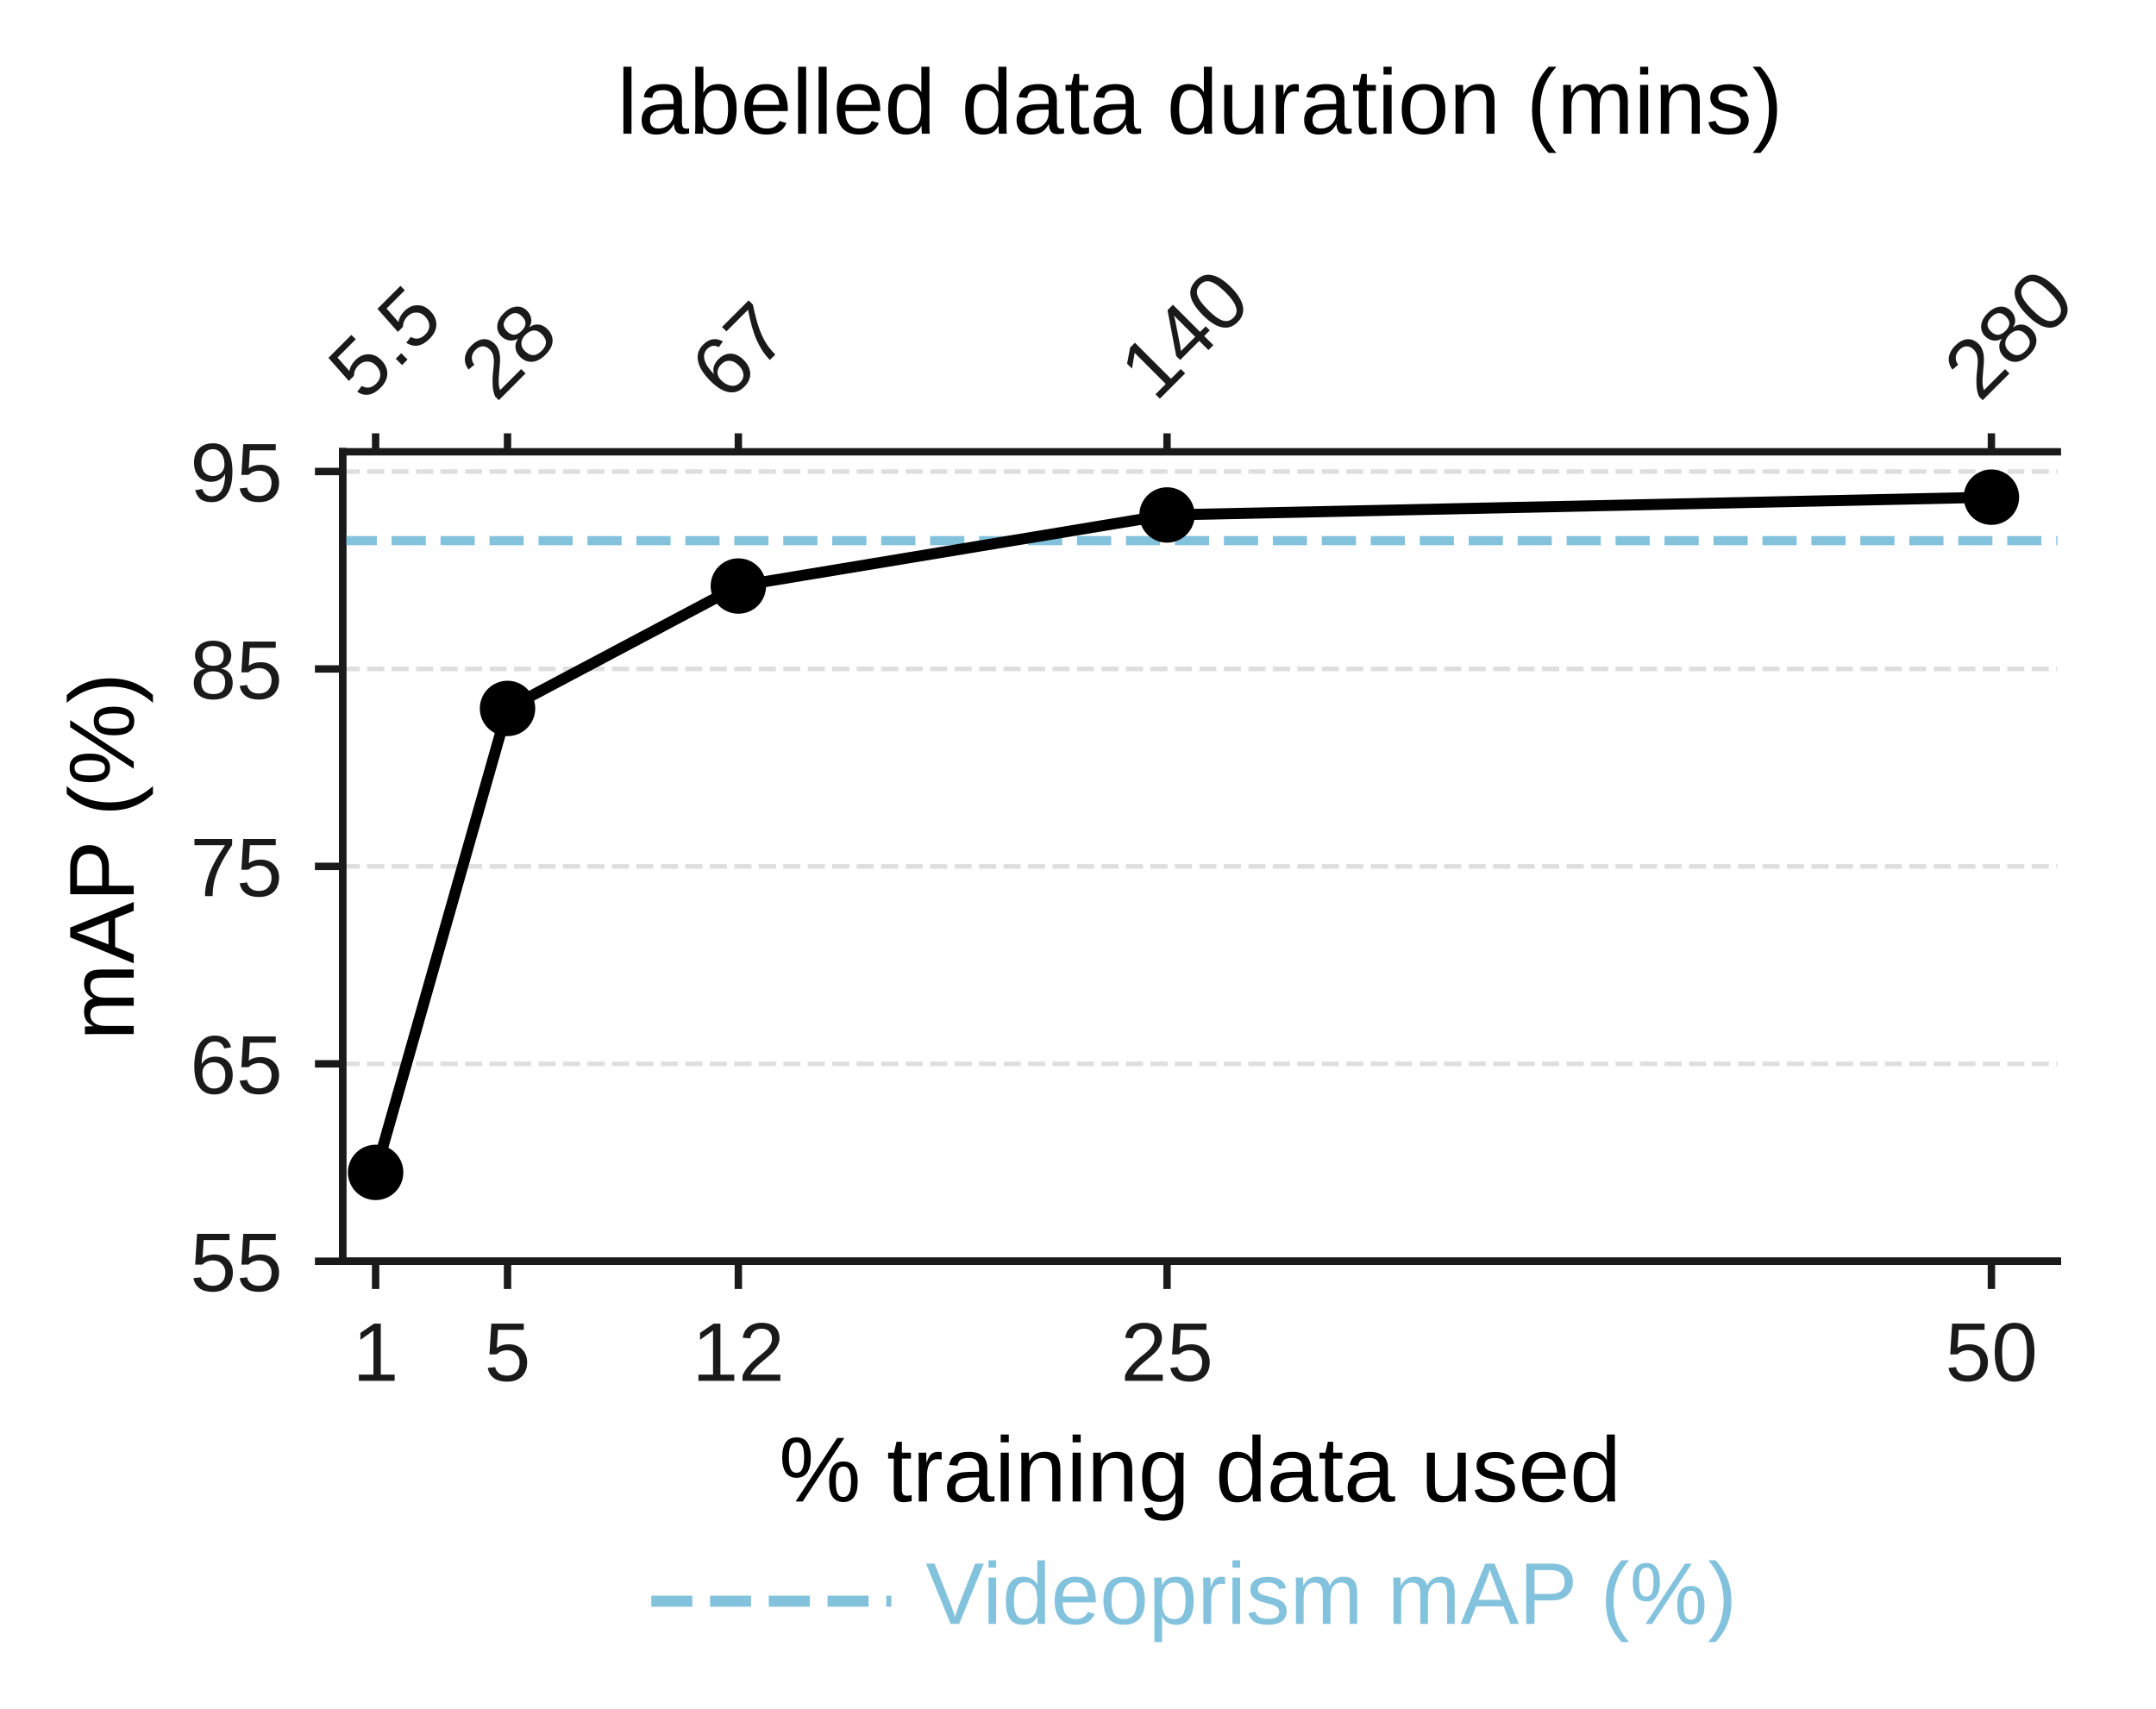
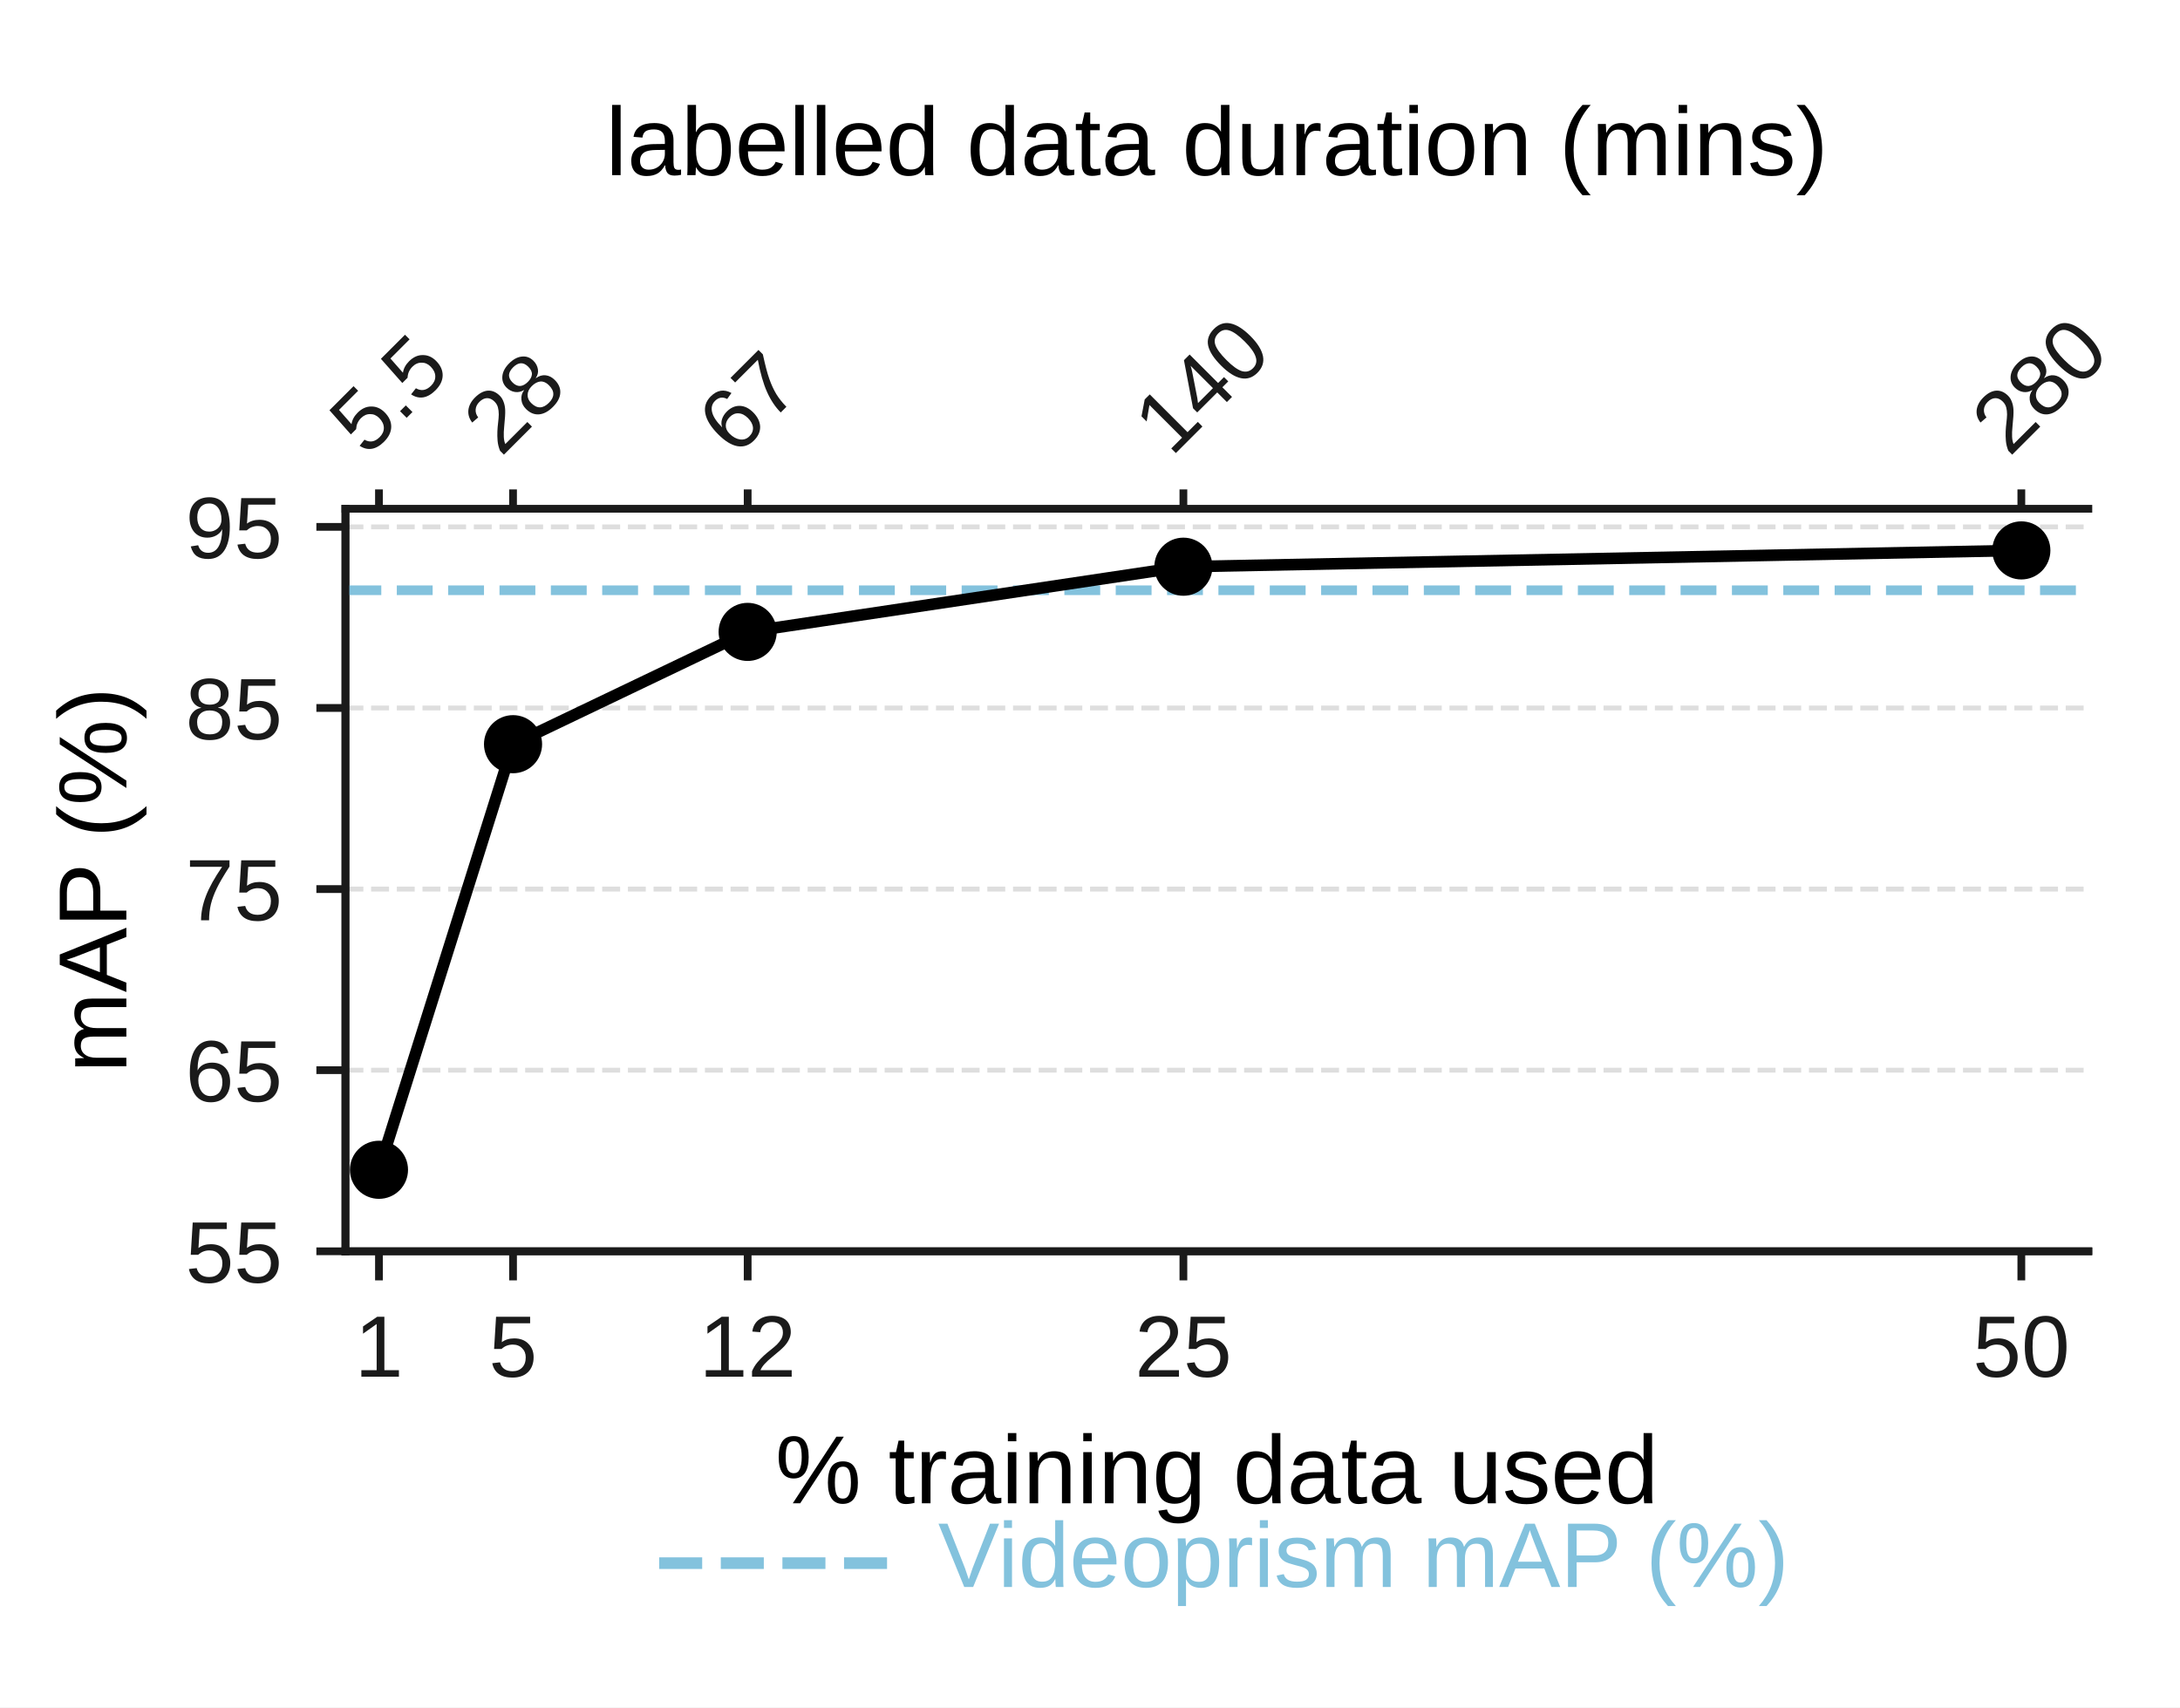
- <svg xmlns="http://www.w3.org/2000/svg" xmlns:xlink="http://www.w3.org/1999/xlink" width="233.4pt" height="185.026pt" viewBox="0 0 233.4 185.026" version="1.1">
+ <svg xmlns="http://www.w3.org/2000/svg" xmlns:xlink="http://www.w3.org/1999/xlink" width="225pt" height="176.25pt" viewBox="0 0 225 176.25" version="1.1">
  <defs>
    <style type="text/css">*{stroke-linejoin: round; stroke-linecap: butt}</style>
  </defs>
  <g id="figure_1">
    <g id="patch_1">
-       <path d="M 0 185.026  L 233.4 185.026  L 233.4 0  L 0 0  z " style="fill: #ffffff" />
+       <path d="M 0 176.25  L 225 176.25  L 225 0  L 0 0  z " style="fill: #ffffff" />
    </g>
    <g id="axes_1">
      <g id="patch_2">
-         <path d="M 37.094 136.559  L 222.723 136.559  L 222.723 48.917  L 37.094 48.917  z " style="fill: #ffffff" />
+         <path d="M 35.654 129.165  L 215.542 129.165  L 215.542 52.517  L 35.654 52.517  z " style="fill: #ffffff" />
      </g>
      <g id="matplotlib.axis_1">
        <g id="xtick_1">
          <g id="line2d_1">
            <defs>
-               <path id="mb461625310" d="M 0 0  L 0 3  " style="stroke: #1a1a1a; stroke-width: 0.8" />
+               <path id="m0bbb5d2ac6" d="M 0 0  L 0 3  " style="stroke: #1a1a1a; stroke-width: 0.8" />
            </defs>
            <g>
-               <use xlink:href="#mb461625310" x="40.664" y="136.559" style="fill: #1a1a1a; stroke: #1a1a1a; stroke-width: 0.8" />
+               <use xlink:href="#m0bbb5d2ac6" x="39.113" y="129.165" style="fill: #1a1a1a; stroke: #1a1a1a; stroke-width: 0.8" />
            </g>
          </g>
          <g id="text_1">
-             <text style="font-size: 9px; font-family: 'Arial'; text-anchor: middle; fill: #1a1a1a" x="40.664" y="149.501" transform="rotate(-0 40.66385 149.5007)">1</text>
+             <text style="font-size: 9px; font-family: 'Arial'; text-anchor: middle; fill: #1a1a1a" x="39.113" y="142.107" transform="rotate(-0 39.11346 142.1072)">1</text>
          </g>
        </g>
        <g id="xtick_2">
          <g id="line2d_2">
            <g>
-               <use xlink:href="#mb461625310" x="54.943" y="136.559" style="fill: #1a1a1a; stroke: #1a1a1a; stroke-width: 0.8" />
+               <use xlink:href="#m0bbb5d2ac6" x="52.951" y="129.165" style="fill: #1a1a1a; stroke: #1a1a1a; stroke-width: 0.8" />
            </g>
          </g>
          <g id="text_2">
-             <text style="font-size: 9px; font-family: 'Arial'; text-anchor: middle; fill: #1a1a1a" x="54.943" y="149.501" transform="rotate(-0 54.94298 149.5007)">5</text>
+             <text style="font-size: 9px; font-family: 'Arial'; text-anchor: middle; fill: #1a1a1a" x="52.951" y="142.107" transform="rotate(-0 52.95103 142.1072)">5</text>
          </g>
        </g>
        <g id="xtick_3">
          <g id="line2d_3">
            <g>
-               <use xlink:href="#mb461625310" x="79.931" y="136.559" style="fill: #1a1a1a; stroke: #1a1a1a; stroke-width: 0.8" />
+               <use xlink:href="#m0bbb5d2ac6" x="77.167" y="129.165" style="fill: #1a1a1a; stroke: #1a1a1a; stroke-width: 0.8" />
            </g>
          </g>
          <g id="text_3">
-             <text style="font-size: 9px; font-family: 'Arial'; text-anchor: middle; fill: #1a1a1a" x="79.931" y="149.501" transform="rotate(-0 79.93146 149.5007)">12</text>
+             <text style="font-size: 9px; font-family: 'Arial'; text-anchor: middle; fill: #1a1a1a" x="77.167" y="142.107" transform="rotate(-0 77.16677 142.1072)">12</text>
          </g>
        </g>
        <g id="xtick_4">
          <g id="line2d_4">
            <g>
-               <use xlink:href="#mb461625310" x="126.339" y="136.559" style="fill: #1a1a1a; stroke: #1a1a1a; stroke-width: 0.8" />
+               <use xlink:href="#m0bbb5d2ac6" x="122.139" y="129.165" style="fill: #1a1a1a; stroke: #1a1a1a; stroke-width: 0.8" />
            </g>
          </g>
          <g id="text_4">
-             <text style="font-size: 9px; font-family: 'Arial'; text-anchor: middle; fill: #1a1a1a" x="126.339" y="149.501" transform="rotate(-0 126.3386 149.5007)">25</text>
+             <text style="font-size: 9px; font-family: 'Arial'; text-anchor: middle; fill: #1a1a1a" x="122.139" y="142.107" transform="rotate(-0 122.1389 142.1072)">25</text>
          </g>
        </g>
        <g id="xtick_5">
          <g id="line2d_5">
            <g>
-               <use xlink:href="#mb461625310" x="215.583" y="136.559" style="fill: #1a1a1a; stroke: #1a1a1a; stroke-width: 0.8" />
+               <use xlink:href="#m0bbb5d2ac6" x="208.624" y="129.165" style="fill: #1a1a1a; stroke: #1a1a1a; stroke-width: 0.8" />
            </g>
          </g>
          <g id="text_5">
-             <text style="font-size: 9px; font-family: 'Arial'; text-anchor: middle; fill: #1a1a1a" x="215.583" y="149.501" transform="rotate(-0 215.5832 149.5007)">50</text>
+             <text style="font-size: 9px; font-family: 'Arial'; text-anchor: middle; fill: #1a1a1a" x="208.624" y="142.107" transform="rotate(-0 208.6237 142.1072)">50</text>
          </g>
        </g>
        <g id="text_6">
-           <text style="font-size: 10px; font-family: 'Arial'; text-anchor: middle" x="129.908" y="162.569" transform="rotate(-0 129.9084 162.5692)">% training data used</text>
+           <text style="font-size: 10px; font-family: 'Arial'; text-anchor: middle" x="125.598" y="155.176" transform="rotate(-0 125.5983 155.1756)">% training data used</text>
        </g>
      </g>
      <g id="matplotlib.axis_2">
        <g id="ytick_1">
          <g id="line2d_6">
-             <path d="M 37.094 136.559  L 222.723 136.559  " clip-path="url(#pf4a274ff96)" style="fill: none; stroke-dasharray: 1.85,0.8; stroke-dashoffset: 0; stroke: #d6d6d6; stroke-opacity: 0.8; stroke-width: 0.5" />
+             <path d="M 35.654 129.165  L 215.542 129.165  " clip-path="url(#p7970286ec4)" style="fill: none; stroke-dasharray: 1.85,0.8; stroke-dashoffset: 0; stroke: #d6d6d6; stroke-opacity: 0.8; stroke-width: 0.5" />
          </g>
          <g id="line2d_7">
            <defs>
-               <path id="m44f1a8c73b" d="M 0 0  L -3 0  " style="stroke: #1a1a1a; stroke-width: 0.8" />
+               <path id="me643aa1919" d="M 0 0  L -3 0  " style="stroke: #1a1a1a; stroke-width: 0.8" />
            </defs>
            <g>
-               <use xlink:href="#m44f1a8c73b" x="37.094" y="136.559" style="fill: #1a1a1a; stroke: #1a1a1a; stroke-width: 0.8" />
+               <use xlink:href="#me643aa1919" x="35.654" y="129.165" style="fill: #1a1a1a; stroke: #1a1a1a; stroke-width: 0.8" />
            </g>
          </g>
          <g id="text_7">
-             <text style="font-size: 9px; font-family: 'Arial'; text-anchor: end; fill: #1a1a1a" x="30.594" y="139.78" transform="rotate(-0 30.59406 139.7797)">55</text>
+             <text style="font-size: 9px; font-family: 'Arial'; text-anchor: end; fill: #1a1a1a" x="29.154" y="132.386" transform="rotate(-0 29.15406 132.3862)">55</text>
          </g>
        </g>
        <g id="ytick_2">
          <g id="line2d_8">
-             <path d="M 37.094 115.183  L 222.723 115.183  " clip-path="url(#pf4a274ff96)" style="fill: none; stroke-dasharray: 1.85,0.8; stroke-dashoffset: 0; stroke: #d6d6d6; stroke-opacity: 0.8; stroke-width: 0.5" />
+             <path d="M 35.654 110.47  L 215.542 110.47  " clip-path="url(#p7970286ec4)" style="fill: none; stroke-dasharray: 1.85,0.8; stroke-dashoffset: 0; stroke: #d6d6d6; stroke-opacity: 0.8; stroke-width: 0.5" />
          </g>
          <g id="line2d_9">
            <g>
-               <use xlink:href="#m44f1a8c73b" x="37.094" y="115.183" style="fill: #1a1a1a; stroke: #1a1a1a; stroke-width: 0.8" />
+               <use xlink:href="#me643aa1919" x="35.654" y="110.47" style="fill: #1a1a1a; stroke: #1a1a1a; stroke-width: 0.8" />
            </g>
          </g>
          <g id="text_8">
-             <text style="font-size: 9px; font-family: 'Arial'; text-anchor: end; fill: #1a1a1a" x="30.594" y="118.404" transform="rotate(-0 30.59406 118.4036)">65</text>
+             <text style="font-size: 9px; font-family: 'Arial'; text-anchor: end; fill: #1a1a1a" x="29.154" y="113.691" transform="rotate(-0 29.15406 113.6914)">65</text>
          </g>
        </g>
        <g id="ytick_3">
          <g id="line2d_10">
-             <path d="M 37.094 93.806  L 222.723 93.806  " clip-path="url(#pf4a274ff96)" style="fill: none; stroke-dasharray: 1.85,0.8; stroke-dashoffset: 0; stroke: #d6d6d6; stroke-opacity: 0.8; stroke-width: 0.5" />
+             <path d="M 35.654 91.776  L 215.542 91.776  " clip-path="url(#p7970286ec4)" style="fill: none; stroke-dasharray: 1.85,0.8; stroke-dashoffset: 0; stroke: #d6d6d6; stroke-opacity: 0.8; stroke-width: 0.5" />
          </g>
          <g id="line2d_11">
            <g>
-               <use xlink:href="#m44f1a8c73b" x="37.094" y="93.806" style="fill: #1a1a1a; stroke: #1a1a1a; stroke-width: 0.8" />
+               <use xlink:href="#me643aa1919" x="35.654" y="91.776" style="fill: #1a1a1a; stroke: #1a1a1a; stroke-width: 0.8" />
            </g>
          </g>
          <g id="text_9">
-             <text style="font-size: 9px; font-family: 'Arial'; text-anchor: end; fill: #1a1a1a" x="30.594" y="97.027" transform="rotate(-0 30.59406 97.02747)">75</text>
+             <text style="font-size: 9px; font-family: 'Arial'; text-anchor: end; fill: #1a1a1a" x="29.154" y="94.997" transform="rotate(-0 29.15406 94.99664)">75</text>
          </g>
        </g>
        <g id="ytick_4">
          <g id="line2d_12">
-             <path d="M 37.094 72.43  L 222.723 72.43  " clip-path="url(#pf4a274ff96)" style="fill: none; stroke-dasharray: 1.85,0.8; stroke-dashoffset: 0; stroke: #d6d6d6; stroke-opacity: 0.8; stroke-width: 0.5" />
+             <path d="M 35.654 73.081  L 215.542 73.081  " clip-path="url(#p7970286ec4)" style="fill: none; stroke-dasharray: 1.85,0.8; stroke-dashoffset: 0; stroke: #d6d6d6; stroke-opacity: 0.8; stroke-width: 0.5" />
          </g>
          <g id="line2d_13">
            <g>
-               <use xlink:href="#m44f1a8c73b" x="37.094" y="72.43" style="fill: #1a1a1a; stroke: #1a1a1a; stroke-width: 0.8" />
+               <use xlink:href="#me643aa1919" x="35.654" y="73.081" style="fill: #1a1a1a; stroke: #1a1a1a; stroke-width: 0.8" />
            </g>
          </g>
          <g id="text_10">
-             <text style="font-size: 9px; font-family: 'Arial'; text-anchor: end; fill: #1a1a1a" x="30.594" y="75.651" transform="rotate(-0 30.59406 75.65135)">85</text>
+             <text style="font-size: 9px; font-family: 'Arial'; text-anchor: end; fill: #1a1a1a" x="29.154" y="76.302" transform="rotate(-0 29.15406 76.30187)">85</text>
          </g>
        </g>
        <g id="ytick_5">
          <g id="line2d_14">
-             <path d="M 37.094 51.054  L 222.723 51.054  " clip-path="url(#pf4a274ff96)" style="fill: none; stroke-dasharray: 1.85,0.8; stroke-dashoffset: 0; stroke: #d6d6d6; stroke-opacity: 0.8; stroke-width: 0.5" />
+             <path d="M 35.654 54.386  L 215.542 54.386  " clip-path="url(#p7970286ec4)" style="fill: none; stroke-dasharray: 1.85,0.8; stroke-dashoffset: 0; stroke: #d6d6d6; stroke-opacity: 0.8; stroke-width: 0.5" />
          </g>
          <g id="line2d_15">
            <g>
-               <use xlink:href="#m44f1a8c73b" x="37.094" y="51.054" style="fill: #1a1a1a; stroke: #1a1a1a; stroke-width: 0.8" />
+               <use xlink:href="#me643aa1919" x="35.654" y="54.386" style="fill: #1a1a1a; stroke: #1a1a1a; stroke-width: 0.8" />
            </g>
          </g>
          <g id="text_11">
-             <text style="font-size: 9px; font-family: 'Arial'; text-anchor: end; fill: #1a1a1a" x="30.594" y="54.275" transform="rotate(-0 30.59406 54.27523)">95</text>
+             <text style="font-size: 9px; font-family: 'Arial'; text-anchor: end; fill: #1a1a1a" x="29.154" y="57.607" transform="rotate(-0 29.15406 57.6071)">95</text>
          </g>
        </g>
        <g id="text_12">
-           <text style="font-size: 10px; font-family: 'Arial'; text-anchor: middle" x="14.48" y="92.738" transform="rotate(-90 14.47969 92.73765)">mAP (%)</text>
+           <text style="font-size: 10px; font-family: 'Arial'; text-anchor: middle" x="13.04" y="90.841" transform="rotate(-90 13.03969 90.84089)">mAP (%)</text>
        </g>
      </g>
      <g id="line2d_16">
-         <path d="M 70.507 173.368  L 96.495 173.368  " style="fill: none; stroke-dasharray: 4.44,1.92; stroke-dashoffset: 0; stroke: #83c2dd; stroke-width: 1.2" />
+         <path d="M 68.034 161.358  L 93.218 161.358  " style="fill: none; stroke-dasharray: 4.44,1.92; stroke-dashoffset: 0; stroke: #83c2dd; stroke-width: 1.2" />
      </g>
      <g id="patch_3">
-         <path d="M 37.094 136.559  L 37.094 48.917  " style="fill: none; stroke: #1a1a1a; stroke-width: 0.8; stroke-linejoin: miter; stroke-linecap: square" />
+         <path d="M 35.654 129.165  L 35.654 52.517  " style="fill: none; stroke: #1a1a1a; stroke-width: 0.8; stroke-linejoin: miter; stroke-linecap: square" />
      </g>
      <g id="patch_4">
-         <path d="M 37.094 136.559  L 222.723 136.559  " style="fill: none; stroke: #1a1a1a; stroke-width: 0.8; stroke-linejoin: miter; stroke-linecap: square" />
+         <path d="M 35.654 129.165  L 215.542 129.165  " style="fill: none; stroke: #1a1a1a; stroke-width: 0.8; stroke-linejoin: miter; stroke-linecap: square" />
      </g>
      <g id="text_13">
-         <text style="font-size: 9.5px; font-family: 'Arial'; text-anchor: start; fill: #83c2dd" x="100.208" y="175.826" transform="rotate(-0 100.2078 175.8265)">Videoprism mAP (%)</text>
+         <text style="font-size: 9.5px; font-family: 'Arial'; text-anchor: start; fill: #83c2dd" x="96.816" y="163.816" transform="rotate(-0 96.81612 163.8157)">Videoprism mAP (%)</text>
      </g>
      <g id="line2d_17">
-         <path d="M 37.094 58.536  L 222.723 58.536  " clip-path="url(#pf4a274ff96)" style="fill: none; stroke-dasharray: 3.7,1.6; stroke-dashoffset: 0; stroke: #83c2dd" />
+         <path d="M 35.654 60.929  L 215.542 60.929  " clip-path="url(#p7970286ec4)" style="fill: none; stroke-dasharray: 3.7,1.6; stroke-dashoffset: 0; stroke: #83c2dd" />
      </g>
      <g id="line2d_18">
-         <path d="M 40.664 126.939  L 54.943 76.706  L 79.931 63.452  L 126.339 55.757  L 215.583 53.833  " clip-path="url(#pf4a274ff96)" style="fill: none; stroke: #000000; stroke-width: 1.2; stroke-linecap: square" />
+         <path d="M 39.113 120.753  L 52.951 76.82  L 77.167 65.229  L 122.139 58.499  L 208.624 56.816  " clip-path="url(#p7970286ec4)" style="fill: none; stroke: #000000; stroke-width: 1.2; stroke-linecap: square" />
        <defs>
-           <path id="me76d06a16e" d="M 0 2.5  C 0.663 2.5 1.299 2.237 1.768 1.768  C 2.237 1.299 2.5 0.663 2.5 0  C 2.5 -0.663 2.237 -1.299 1.768 -1.768  C 1.299 -2.237 0.663 -2.5 0 -2.5  C -0.663 -2.5 -1.299 -2.237 -1.768 -1.768  C -2.237 -1.299 -2.5 -0.663 -2.5 0  C -2.5 0.663 -2.237 1.299 -1.768 1.768  C -1.299 2.237 -0.663 2.5 0 2.5  z " style="stroke: #000000" />
+           <path id="m0f4f063fb1" d="M 0 2.5  C 0.663 2.5 1.299 2.237 1.768 1.768  C 2.237 1.299 2.5 0.663 2.5 0  C 2.5 -0.663 2.237 -1.299 1.768 -1.768  C 1.299 -2.237 0.663 -2.5 0 -2.5  C -0.663 -2.5 -1.299 -2.237 -1.768 -1.768  C -2.237 -1.299 -2.5 -0.663 -2.5 0  C -2.5 0.663 -2.237 1.299 -1.768 1.768  C -1.299 2.237 -0.663 2.5 0 2.5  z " style="stroke: #000000" />
        </defs>
-         <g clip-path="url(#pf4a274ff96)">
-           <use xlink:href="#me76d06a16e" x="40.664" y="126.939" style="stroke: #000000" />
-           <use xlink:href="#me76d06a16e" x="54.943" y="76.706" style="stroke: #000000" />
-           <use xlink:href="#me76d06a16e" x="79.931" y="63.452" style="stroke: #000000" />
-           <use xlink:href="#me76d06a16e" x="126.339" y="55.757" style="stroke: #000000" />
-           <use xlink:href="#me76d06a16e" x="215.583" y="53.833" style="stroke: #000000" />
+         <g clip-path="url(#p7970286ec4)">
+           <use xlink:href="#m0f4f063fb1" x="39.113" y="120.753" style="stroke: #000000" />
+           <use xlink:href="#m0f4f063fb1" x="52.951" y="76.82" style="stroke: #000000" />
+           <use xlink:href="#m0f4f063fb1" x="77.167" y="65.229" style="stroke: #000000" />
+           <use xlink:href="#m0f4f063fb1" x="122.139" y="58.499" style="stroke: #000000" />
+           <use xlink:href="#m0f4f063fb1" x="208.624" y="56.816" style="stroke: #000000" />
        </g>
      </g>
    </g>
    <g id="axes_2">
      <g id="matplotlib.axis_3">
        <g id="xtick_6">
          <g id="line2d_19">
            <defs>
-               <path id="m9351afa7a4" d="M 0 0  L 0 -2  " style="stroke: #1a1a1a; stroke-width: 0.8" />
+               <path id="m5a34c31be0" d="M 0 0  L 0 -2  " style="stroke: #1a1a1a; stroke-width: 0.8" />
            </defs>
            <g>
-               <use xlink:href="#m9351afa7a4" x="40.664" y="48.917" style="fill: #1a1a1a; stroke: #1a1a1a; stroke-width: 0.8" />
+               <use xlink:href="#m5a34c31be0" x="39.113" y="52.517" style="fill: #1a1a1a; stroke: #1a1a1a; stroke-width: 0.8" />
            </g>
          </g>
          <g id="text_14">
-             <text style="font-size: 9px; font-family: 'Arial'; text-anchor: start; fill: #1a1a1a" x="39.399" y="43.652" transform="rotate(-45 39.39901 43.65177)">5.5</text>
+             <text style="font-size: 9px; font-family: 'Arial'; text-anchor: start; fill: #1a1a1a" x="37.849" y="47.252" transform="rotate(-45 37.84862 47.25177)">5.5</text>
          </g>
        </g>
        <g id="xtick_7">
          <g id="line2d_20">
            <g>
-               <use xlink:href="#m9351afa7a4" x="54.943" y="48.917" style="fill: #1a1a1a; stroke: #1a1a1a; stroke-width: 0.8" />
+               <use xlink:href="#m5a34c31be0" x="52.951" y="52.517" style="fill: #1a1a1a; stroke: #1a1a1a; stroke-width: 0.8" />
            </g>
          </g>
          <g id="text_15">
-             <text style="font-size: 9px; font-family: 'Arial'; text-anchor: start; fill: #1a1a1a" x="53.678" y="43.652" transform="rotate(-45 53.67814 43.65177)">28</text>
+             <text style="font-size: 9px; font-family: 'Arial'; text-anchor: start; fill: #1a1a1a" x="51.686" y="47.252" transform="rotate(-45 51.68619 47.25177)">28</text>
          </g>
        </g>
        <g id="xtick_8">
          <g id="line2d_21">
            <g>
-               <use xlink:href="#m9351afa7a4" x="79.931" y="48.917" style="fill: #1a1a1a; stroke: #1a1a1a; stroke-width: 0.8" />
+               <use xlink:href="#m5a34c31be0" x="77.167" y="52.517" style="fill: #1a1a1a; stroke: #1a1a1a; stroke-width: 0.8" />
            </g>
          </g>
          <g id="text_16">
-             <text style="font-size: 9px; font-family: 'Arial'; text-anchor: start; fill: #1a1a1a" x="78.667" y="43.652" transform="rotate(-45 78.66662 43.65177)">67</text>
+             <text style="font-size: 9px; font-family: 'Arial'; text-anchor: start; fill: #1a1a1a" x="75.902" y="47.252" transform="rotate(-45 75.90194 47.25177)">67</text>
          </g>
        </g>
        <g id="xtick_9">
          <g id="line2d_22">
            <g>
-               <use xlink:href="#m9351afa7a4" x="126.339" y="48.917" style="fill: #1a1a1a; stroke: #1a1a1a; stroke-width: 0.8" />
+               <use xlink:href="#m5a34c31be0" x="122.139" y="52.517" style="fill: #1a1a1a; stroke: #1a1a1a; stroke-width: 0.8" />
            </g>
          </g>
          <g id="text_17">
-             <text style="font-size: 9px; font-family: 'Arial'; text-anchor: start; fill: #1a1a1a" x="125.074" y="43.652" transform="rotate(-45 125.0738 43.65177)">140</text>
+             <text style="font-size: 9px; font-family: 'Arial'; text-anchor: start; fill: #1a1a1a" x="120.874" y="47.252" transform="rotate(-45 120.874 47.25177)">140</text>
          </g>
        </g>
        <g id="xtick_10">
          <g id="line2d_23">
            <g>
-               <use xlink:href="#m9351afa7a4" x="215.583" y="48.917" style="fill: #1a1a1a; stroke: #1a1a1a; stroke-width: 0.8" />
+               <use xlink:href="#m5a34c31be0" x="208.624" y="52.517" style="fill: #1a1a1a; stroke: #1a1a1a; stroke-width: 0.8" />
            </g>
          </g>
          <g id="text_18">
-             <text style="font-size: 9px; font-family: 'Arial'; text-anchor: start; fill: #1a1a1a" x="214.318" y="43.652" transform="rotate(-45 214.3184 43.65177)">280</text>
+             <text style="font-size: 9px; font-family: 'Arial'; text-anchor: start; fill: #1a1a1a" x="207.359" y="47.252" transform="rotate(-45 207.3589 47.25177)">280</text>
          </g>
        </g>
        <g id="text_19">
-           <text style="font-size: 10px; font-family: 'Arial'; text-anchor: middle" x="129.908" y="14.48" transform="rotate(-0 129.9084 14.47969)">labelled data duration (mins)</text>
+           <text style="font-size: 10px; font-family: 'Arial'; text-anchor: middle" x="125.598" y="18.08" transform="rotate(-0 125.5983 18.07969)">labelled data duration (mins)</text>
        </g>
      </g>
      <g id="patch_5">
-         <path d="M 37.094 136.559  L 37.094 48.917  " style="fill: none; stroke: #1a1a1a; stroke-width: 0.8; stroke-linejoin: miter; stroke-linecap: square" />
+         <path d="M 35.654 129.165  L 35.654 52.517  " style="fill: none; stroke: #1a1a1a; stroke-width: 0.8; stroke-linejoin: miter; stroke-linecap: square" />
      </g>
      <g id="patch_6">
-         <path d="M 37.094 136.559  L 222.723 136.559  " style="fill: none; stroke: #1a1a1a; stroke-width: 0.8; stroke-linejoin: miter; stroke-linecap: square" />
+         <path d="M 35.654 129.165  L 215.542 129.165  " style="fill: none; stroke: #1a1a1a; stroke-width: 0.8; stroke-linejoin: miter; stroke-linecap: square" />
      </g>
      <g id="patch_7">
-         <path d="M 37.094 48.917  L 222.723 48.917  " style="fill: none; stroke: #1a1a1a; stroke-width: 0.8; stroke-linejoin: miter; stroke-linecap: square" />
+         <path d="M 35.654 52.517  L 215.542 52.517  " style="fill: none; stroke: #1a1a1a; stroke-width: 0.8; stroke-linejoin: miter; stroke-linecap: square" />
      </g>
    </g>
  </g>
  <defs>
-     <clipPath id="pf4a274ff96">
-       <rect x="37.094" y="48.917" width="185.629" height="87.642" />
+     <clipPath id="p7970286ec4">
+       <rect x="35.654" y="52.517" width="179.888" height="76.649" />
    </clipPath>
  </defs>
</svg>
